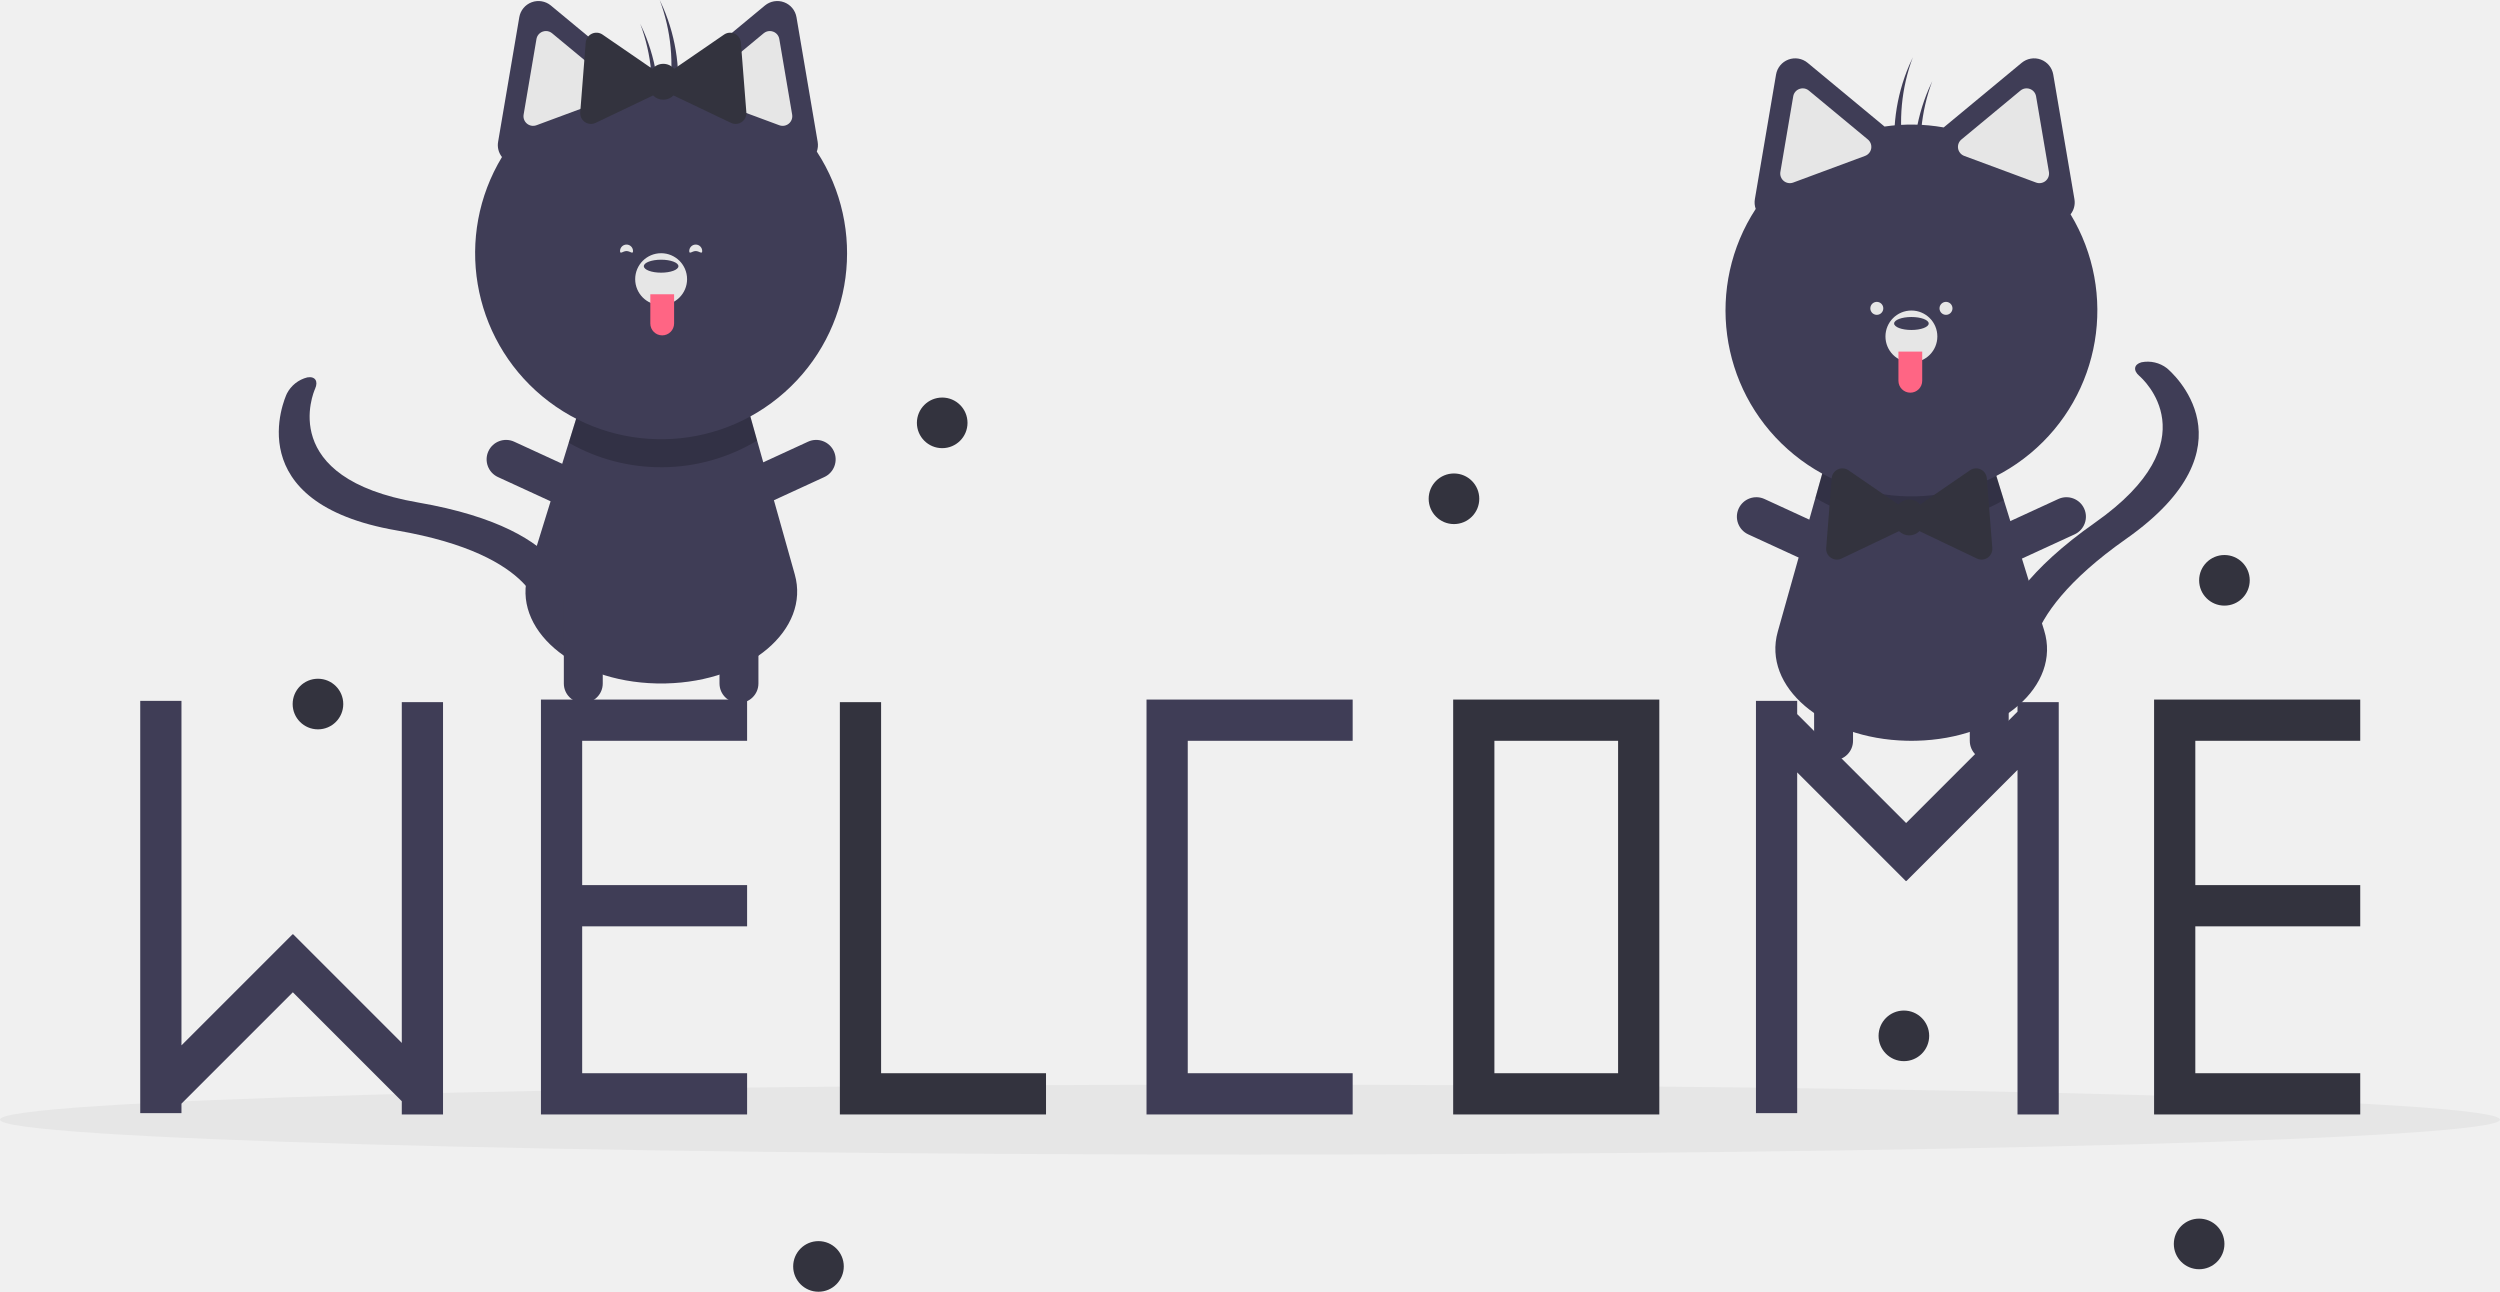
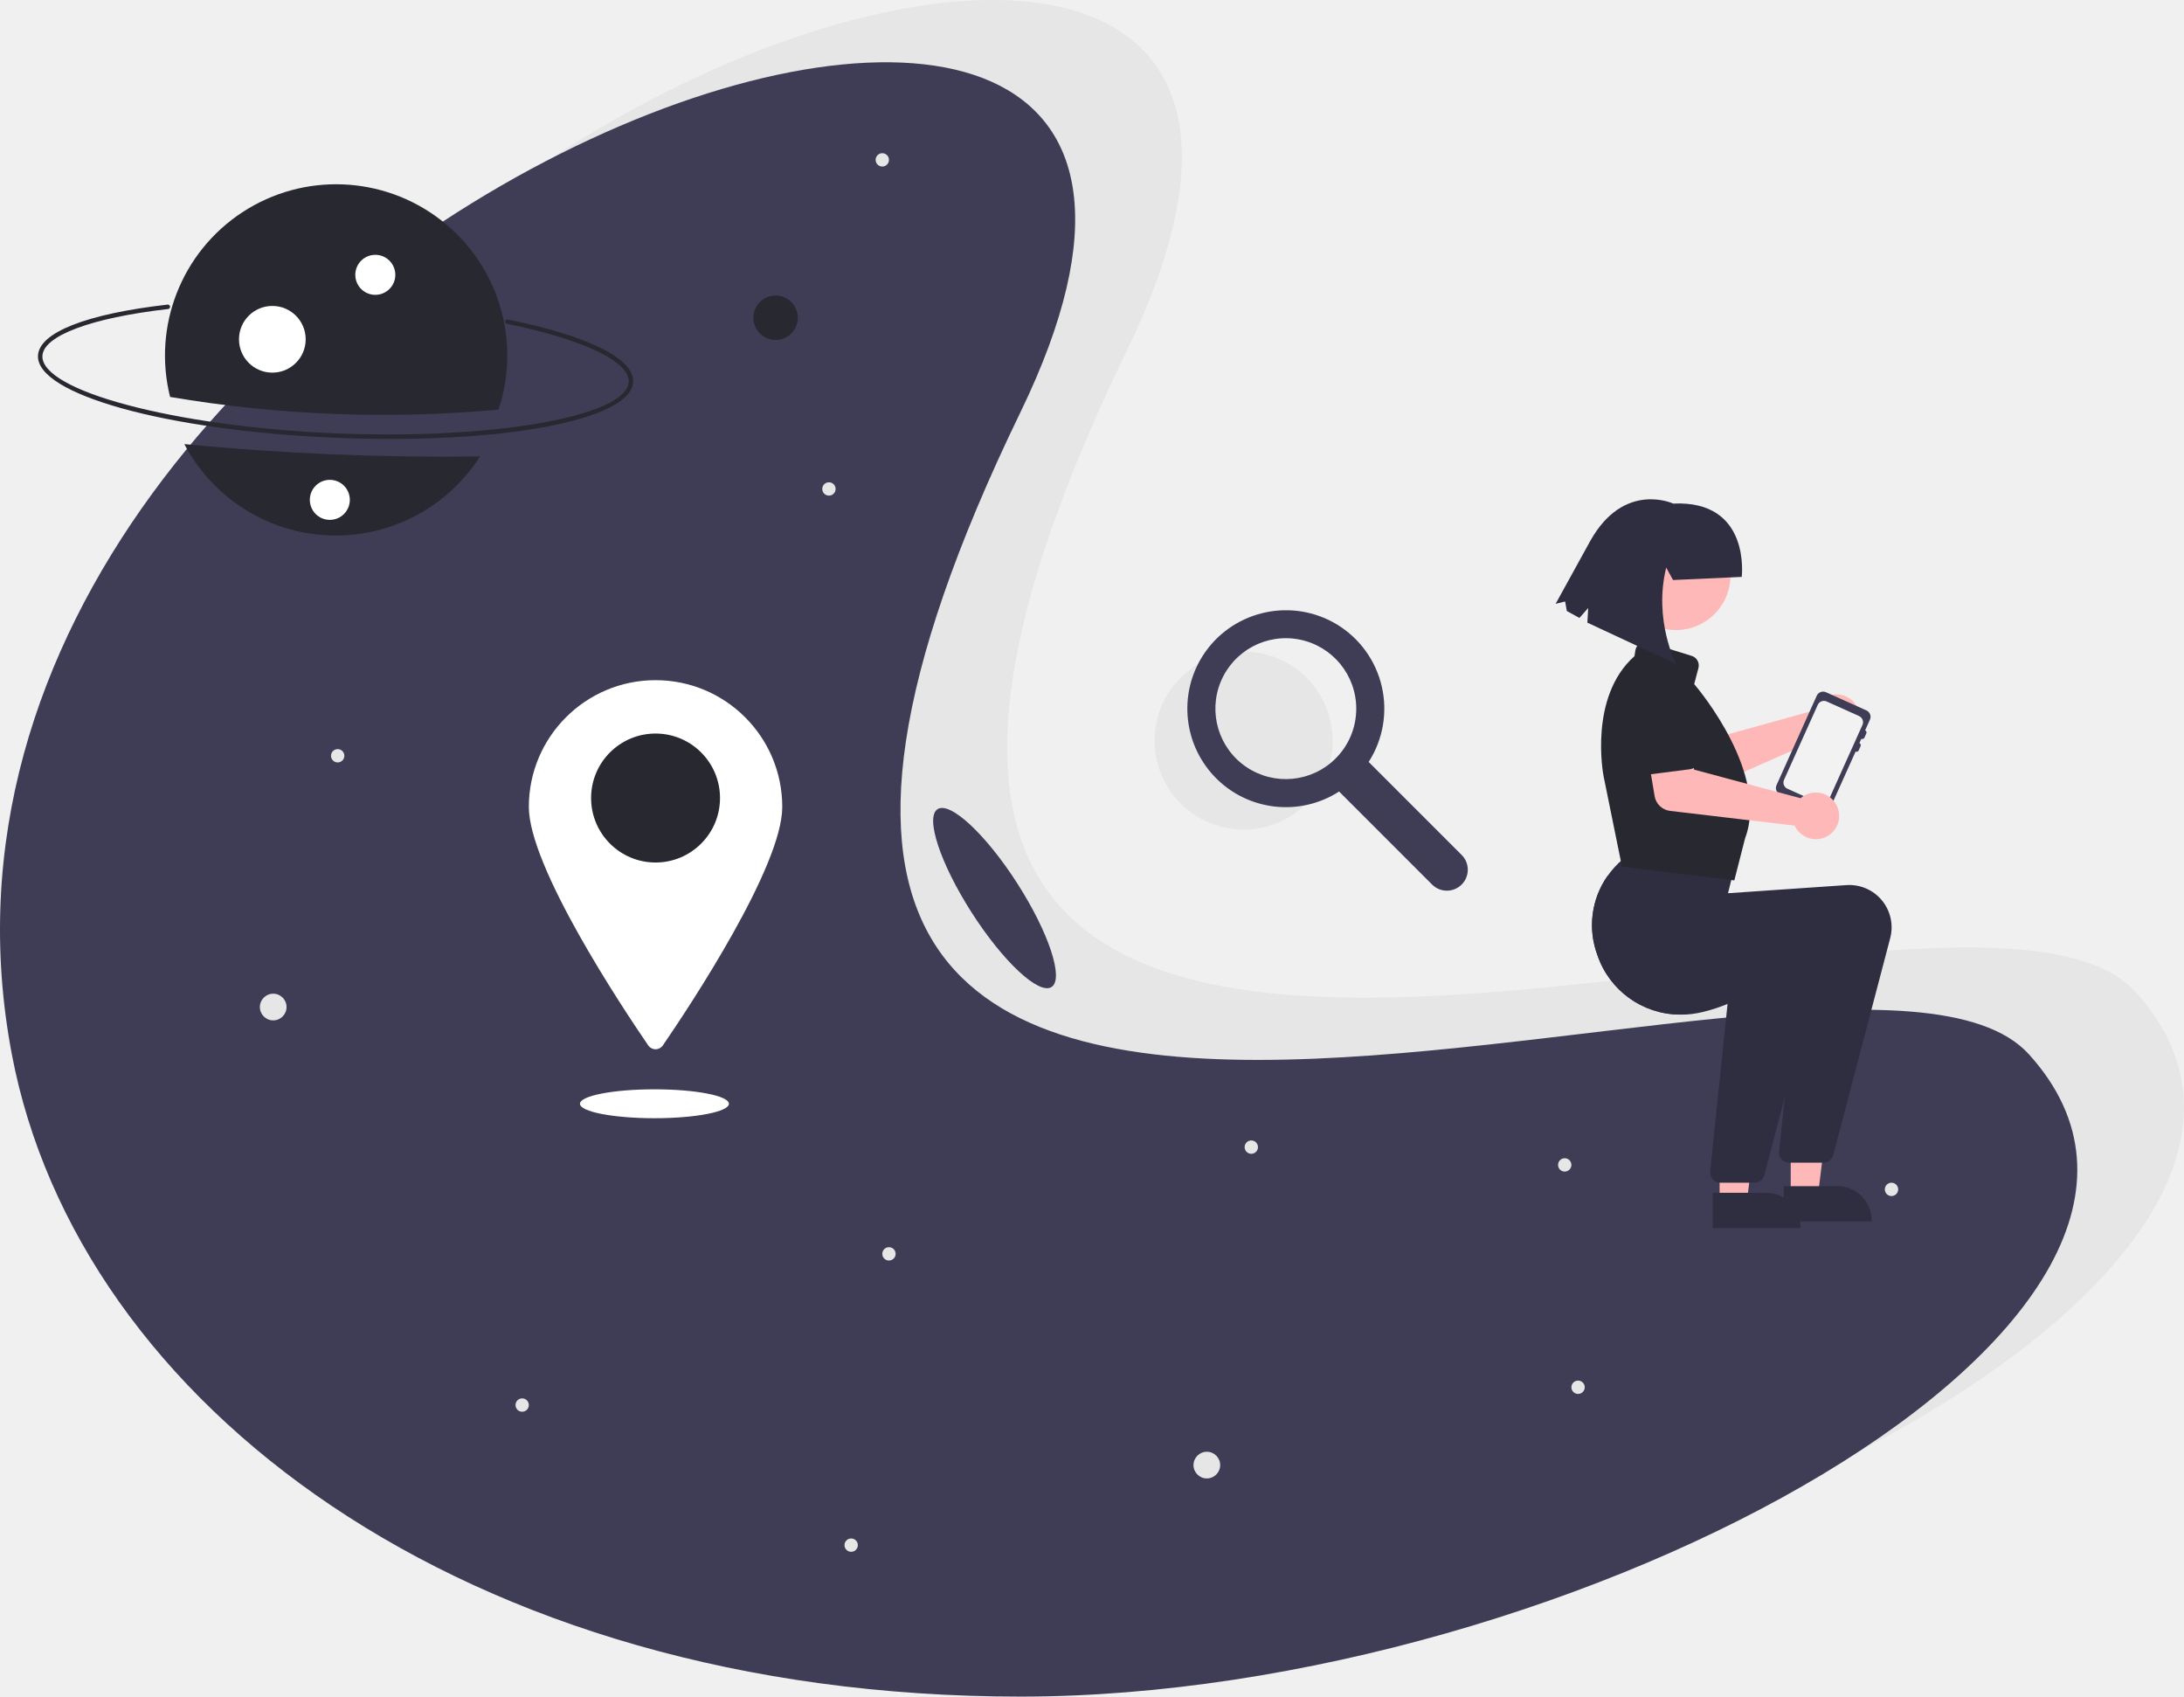
- <svg xmlns="http://www.w3.org/2000/svg" data-name="Layer 1" width="889.076" height="459.38" viewBox="0 0 889.076 459.38">
-   <ellipse cx="444.538" cy="398.169" rx="444.538" ry="12.435" fill="#e6e6e6" />
-   <path d="M836.907,483.742c-.561.008-1.123.015-1.692.015s-1.13-.008-1.692-.015c-29.757-.677-51.326-19.269-45.836-38.777l13.387-47.589,3.383-12.041,59.976,1.023,3.645,11.78,14.348,46.366C888.502,464.119,866.934,483.065,836.907,483.742Z" transform="translate(-155.4622 -220.3102)" fill="#3f3d56" />
-   <path d="M868.079,398.137a66.201,66.201,0,0,1-67.004-.761l3.383-12.041,59.976,1.023Z" transform="translate(-155.4622 -220.3102)" opacity="0.2" />
-   <path d="M865.548,446.544c2.591-9.656,11.106-23.585,34.987-40.38,41.648-29.294,16.803-51.259,15.727-52.18-2.258-1.93-1.925-4.098.775-4.839a11.224,11.224,0,0,1,9.034,2.103c1.348,1.115,32.459,27.683-14.537,60.734-42.295,29.75-33.302,49.169-33.199,49.355,1.133,2.077-.684,3.739-4.063,3.716s-7.039-1.723-8.176-3.797C865.856,460.818,863.135,455.533,865.548,446.544Z" transform="translate(-155.4622 -220.3102)" fill="#3f3d56" />
-   <path d="M807.534,490.677a6.92,6.92,0,0,1-6.92-6.92V453.769a6.92,6.92,0,0,1,13.841,0v29.988A6.92,6.92,0,0,1,807.534,490.677Z" transform="translate(-155.4622 -220.3102)" fill="#3f3d56" />
-   <path d="M813.602,419.484a6.92,6.92,0,0,1-9.179,3.394l-27.243-12.534a6.92,6.92,0,0,1,5.785-12.574l27.243,12.534A6.92,6.92,0,0,1,813.602,419.484Z" transform="translate(-155.4622 -220.3102)" fill="#3f3d56" />
-   <path d="M856.829,419.484a6.92,6.92,0,0,0,9.179,3.394l27.243-12.534a6.92,6.92,0,0,0-5.785-12.574l-27.243,12.534A6.92,6.92,0,0,0,856.829,419.484Z" transform="translate(-155.4622 -220.3102)" fill="#3f3d56" />
-   <path d="M862.897,490.677a6.92,6.92,0,0,0,6.92-6.92V453.769a6.92,6.92,0,1,0-13.841,0v29.988A6.92,6.92,0,0,0,862.897,490.677Z" transform="translate(-155.4622 -220.3102)" fill="#3f3d56" />
-   <path d="M891.818,296.535a6.806,6.806,0,0,0,1.373-5.408l-3.766-22.157-3.766-22.157a6.913,6.913,0,0,0-11.226-4.164L857.127,256.988l-10.426,8.64a65.694,65.694,0,0,0-21.047-.317l-10.043-8.322-17.305-14.34a6.913,6.913,0,0,0-11.226,4.164l-3.766,22.157-3.766,22.157a6.844,6.844,0,0,0,.301,3.474,66.118,66.118,0,1,0,111.969,1.935Z" transform="translate(-155.4622 -220.3102)" fill="#3f3d56" />
-   <path d="M796.572,251.728a3.447,3.447,0,0,0-1.202.218,3.388,3.388,0,0,0-2.184,2.635L788.618,281.451a3.423,3.423,0,0,0,4.565,3.782l25.553-9.479a3.422,3.422,0,0,0,.993-5.844l-0-.001-20.985-17.39A3.392,3.392,0,0,0,796.572,251.728Z" transform="translate(-155.4622 -220.3102)" fill="#e6e6e6" />
-   <path d="M876.167,251.728a3.392,3.392,0,0,0-2.172.792l-20.986,17.391a3.422,3.422,0,0,0,.993,5.844l25.553,9.479a3.423,3.423,0,0,0,4.565-3.782l-4.567-26.87a3.388,3.388,0,0,0-2.184-2.635A3.447,3.447,0,0,0,876.167,251.728Z" transform="translate(-155.4622 -220.3102)" fill="#e6e6e6" />
-   <circle cx="679.753" cy="119.658" r="9.227" fill="#e6e6e6" />
-   <ellipse cx="679.753" cy="115.044" rx="6.151" ry="2.307" fill="#3f3d56" />
-   <path d="M675.14,125.04H683.598a0,0,0,0,1,0,0v10.38a4.229,4.229,0,0,1-4.229,4.229h0a4.229,4.229,0,0,1-4.229-4.229V125.04a0,0,0,0,1,0,0Z" fill="#ff6584" />
-   <path d="M835.729,240.69c-.444.92-.874,1.849-1.279,2.798a65.818,65.818,0,0,0-4.651,35.344c.866-1.256,1.776-2.565,2.701-3.888A65.775,65.775,0,0,1,835.729,240.69Z" transform="translate(-155.4622 -220.3102)" fill="#3f3d56" />
-   <path d="M842.649,249.148c-.444.92-.874,1.849-1.279,2.798A65.818,65.818,0,0,0,836.719,287.29c.866-1.256,1.776-2.565,2.701-3.888A65.775,65.775,0,0,1,842.649,249.148Z" transform="translate(-155.4622 -220.3102)" fill="#3f3d56" />
-   <path d="M863.985,415.199l-.975-12.398-.975-12.398a3.825,3.825,0,0,0-5.98-2.853l-10.25,7.043-7.485,5.143a5.095,5.095,0,0,0-7.749,0l-7.485-5.143L812.838,387.55a3.825,3.825,0,0,0-5.98,2.853l-.975,12.398-.975,12.398a3.825,3.825,0,0,0,5.461,3.752l11.224-5.355,9.223-4.4a5.101,5.101,0,0,0,7.262,0l9.223,4.4,11.224,5.355A3.825,3.825,0,0,0,863.985,415.199Z" transform="translate(-155.4622 -220.3102)" fill="#33333e" />
-   <circle cx="667.451" cy="109.662" r="2.307" fill="#e6e6e6" />
-   <circle cx="692.056" cy="109.662" r="2.307" fill="#e6e6e6" />
-   <path d="M388.888,463.362c.561.008,1.123.015,1.692.015s1.13-.008,1.692-.015c29.757-.677,51.326-19.269,45.836-38.777l-13.387-47.589L421.336,364.955l-59.976,1.023-3.645,11.78-14.348,46.366C337.293,443.739,358.861,462.685,388.888,463.362Z" transform="translate(-155.4622 -220.3102)" fill="#3f3d56" />
-   <path d="M357.715,377.758a66.201,66.201,0,0,0,67.004-.761L421.336,364.955l-59.976,1.023Z" transform="translate(-155.4622 -220.3102)" opacity="0.2" />
-   <path d="M352.962,420.524c-6.473-7.619-20.13-16.565-48.9-21.526-50.177-8.656-37.121-39.139-36.542-40.432,1.215-2.711-.014-4.527-2.771-4.041a11.224,11.224,0,0,0-7.266,5.766c-.741,1.585-17.492,38.91,39.127,48.673,50.957,8.79,51.139,30.19,51.125,30.403-.136,2.362,2.218,3.087,5.263,1.62s5.625-4.569,5.765-6.931C358.791,433.557,358.99,427.616,352.962,420.524Z" transform="translate(-155.4622 -220.3102)" fill="#3f3d56" />
-   <path d="M418.261,470.298a6.92,6.92,0,0,0,6.92-6.92V433.389a6.92,6.92,0,0,0-13.841,0v29.988A6.92,6.92,0,0,0,418.261,470.298Z" transform="translate(-155.4622 -220.3102)" fill="#3f3d56" />
-   <path d="M412.193,399.105a6.92,6.92,0,0,0,9.179,3.394l27.243-12.534a6.92,6.92,0,1,0-5.785-12.574l-27.243,12.534A6.92,6.92,0,0,0,412.193,399.105Z" transform="translate(-155.4622 -220.3102)" fill="#3f3d56" />
-   <path d="M368.966,399.105a6.92,6.92,0,0,1-9.179,3.394l-27.243-12.534a6.92,6.92,0,1,1,5.785-12.574l27.243,12.534A6.92,6.92,0,0,1,368.966,399.105Z" transform="translate(-155.4622 -220.3102)" fill="#3f3d56" />
-   <path d="M362.898,470.298a6.92,6.92,0,0,1-6.92-6.92V433.389a6.92,6.92,0,0,1,13.841,0v29.988A6.92,6.92,0,0,1,362.898,470.298Z" transform="translate(-155.4622 -220.3102)" fill="#3f3d56" />
-   <path d="M445.947,274.221a6.844,6.844,0,0,0,.301-3.474l-3.766-22.157-3.766-22.157a6.913,6.913,0,0,0-11.226-4.164l-17.305,14.34L400.141,244.931a65.694,65.694,0,0,0-21.047.317l-10.426-8.64-17.305-14.34a6.913,6.913,0,0,0-11.226,4.164L336.37,248.59l-3.766,22.157a6.806,6.806,0,0,0,1.373,5.408,66.137,66.137,0,1,0,111.969-1.935Z" transform="translate(-155.4622 -220.3102)" fill="#3f3d56" />
-   <path d="M427.051,232.14,406.066,249.53l-0.0.001a3.422,3.422,0,0,0,.993,5.844l25.553,9.479a3.423,3.423,0,0,0,4.565-3.782l-4.567-26.87a3.388,3.388,0,0,0-2.184-2.635,3.447,3.447,0,0,0-1.202-.218A3.392,3.392,0,0,0,427.051,232.14Z" transform="translate(-155.4622 -220.3102)" fill="#e6e6e6" />
-   <path d="M348.427,231.566a3.388,3.388,0,0,0-2.184,2.635l-4.567,26.87a3.423,3.423,0,0,0,4.565,3.782l25.553-9.479a3.422,3.422,0,0,0,.993-5.844l-20.986-17.391a3.392,3.392,0,0,0-2.172-.792A3.447,3.447,0,0,0,348.427,231.566Z" transform="translate(-155.4622 -220.3102)" fill="#e6e6e6" />
-   <circle cx="235.117" cy="99.278" r="9.227" fill="#e6e6e6" />
-   <ellipse cx="235.117" cy="94.665" rx="6.151" ry="2.307" fill="#3f3d56" />
-   <path d="M390.964,324.971h0A4.229,4.229,0,0,1,395.193,329.2v10.38a0,0,0,0,1,0,0h-8.458a0,0,0,0,1,0,0V329.2A4.229,4.229,0,0,1,390.964,324.971Z" transform="translate(626.4652 444.2411) rotate(-180)" fill="#ff6584" />
-   <path d="M390.066,220.31c.444.92.874,1.849,1.279,2.798a65.818,65.818,0,0,1,4.651,35.344c-.866-1.256-1.776-2.565-2.701-3.888A65.775,65.775,0,0,0,390.066,220.31Z" transform="translate(-155.4622 -220.3102)" fill="#3f3d56" />
-   <path d="M383.146,228.768c.444.92.874,1.849,1.279,2.798a65.818,65.818,0,0,1,4.651,35.344c-.866-1.256-1.776-2.565-2.701-3.888A65.775,65.775,0,0,0,383.146,228.768Z" transform="translate(-155.4622 -220.3102)" fill="#3f3d56" />
-   <path d="M361.81,260.258l.975-12.398.975-12.398a3.825,3.825,0,0,1,5.98-2.853l10.25,7.043,7.485,5.143a5.095,5.095,0,0,1,7.749,0l7.485-5.143,10.25-7.043a3.825,3.825,0,0,1,5.98,2.853l.975,12.398.975,12.398a3.825,3.825,0,0,1-5.461,3.752L404.202,258.655l-9.223-4.4a5.101,5.101,0,0,1-7.262,0l-9.223,4.4L367.27,264.01A3.825,3.825,0,0,1,361.81,260.258Z" transform="translate(-155.4622 -220.3102)" fill="#33333e" />
-   <path d="M400.575,309.592c0,1.274,1.033,0,2.307,0s2.307,1.274,2.307,0a2.307,2.307,0,0,0-4.614,0Z" transform="translate(-155.4622 -220.3102)" fill="#e6e6e6" />
-   <path d="M380.583,309.592c0,1.274-1.033,0-2.307,0s-2.307,1.274-2.307,0a2.307,2.307,0,0,1,4.614,0Z" transform="translate(-155.4622 -220.3102)" fill="#e6e6e6" />
-   <polygon points="481.05 263.451 481.05 248.788 407.736 248.788 407.736 249.705 407.736 263.451 407.736 381.67 407.736 396.333 422.399 396.333 481.05 396.333 481.05 381.67 422.399 381.67 422.399 263.451 481.05 263.451" fill="#3f3d56" />
-   <path d="M672.253,469.099V616.643h73.314V469.099Zm58.651,132.882h-43.988V483.761h43.988Z" transform="translate(-155.4622 -220.3102)" fill="#33333e" />
-   <polygon points="313.344 381.67 313.344 249.705 298.681 249.705 298.681 381.67 298.681 396.333 313.344 396.333 371.995 396.333 371.995 381.67 313.344 381.67" fill="#33333e" />
-   <polygon points="265.69 263.451 265.69 248.788 192.376 248.788 192.376 249.705 192.376 263.451 192.376 314.771 192.376 329.434 192.376 381.67 192.376 396.333 207.039 396.333 265.69 396.333 265.69 381.67 207.039 381.67 207.039 329.434 265.69 329.434 265.69 314.771 207.039 314.771 207.039 263.451 265.69 263.451" fill="#3f3d56" />
-   <polygon points="839.372 263.451 839.372 248.788 766.058 248.788 766.058 249.705 766.058 263.451 766.058 314.771 766.058 329.434 766.058 381.67 766.058 396.333 780.721 396.333 839.372 396.333 839.372 381.67 780.721 381.67 780.721 329.434 839.372 329.434 839.372 314.771 780.721 314.771 780.721 263.451 839.372 263.451" fill="#33333e" />
-   <polygon points="142.889 249.705 142.889 370.89 104.228 332.23 104.14 332.319 104.058 332.237 64.535 371.76 64.535 249.247 49.872 249.247 49.872 395.875 64.535 395.875 64.535 392.496 104.147 352.884 142.889 391.627 142.889 396.333 157.552 396.333 157.552 249.705 142.889 249.705" fill="#3f3d56" />
-   <polygon points="717.488 249.705 717.488 253.083 677.876 292.695 639.133 253.953 639.133 249.247 624.47 249.247 624.47 395.875 639.133 395.875 639.133 274.689 677.794 313.35 677.883 313.261 677.964 313.342 717.488 273.819 717.488 396.333 732.15 396.333 732.15 249.705 717.488 249.705" fill="#3f3d56" />
-   <circle cx="335.076" cy="150.38" r="9" fill="#33333e" />
-   <circle cx="113.076" cy="250.38" r="9" fill="#33333e" />
-   <circle cx="291.076" cy="450.38" r="9" fill="#33333e" />
-   <circle cx="517.076" cy="177.38" r="9" fill="#33333e" />
-   <circle cx="782.076" cy="442.38" r="9" fill="#33333e" />
-   <circle cx="791.076" cy="206.38" r="9" fill="#33333e" />
-   <circle cx="677.076" cy="368.38" r="9" fill="#33333e" />
+ <svg xmlns="http://www.w3.org/2000/svg" data-name="Layer 1" width="982.487" height="763.014" viewBox="0 0 982.487 763.014">
+   <circle cx="559.433" cy="333.061" r="40.03" fill="#e6e6e6" />
+   <path d="M766.295,452.995l-41.832-41.832a44.307,44.307,0,0,0-14.426-61.926,44.458,44.458,0,0,0-58.914,12.238,44.307,44.307,0,0,0,60.033,62.995l41.832,41.832A9.409,9.409,0,0,0,766.295,452.995ZM709.594,409.601a31.684,31.684,0,1,1,9.28-22.404A31.586,31.586,0,0,1,709.594,409.601Z" transform="translate(-108.7563 -68.49293)" fill="#3f3d56" />
+   <path d="M1069.529,514.699C1176.509,633.007,866.392,803.507,615.809,803.507S191.863,671.4,162.09,514.699C89.9,134.752,777.167-106.741,615.809,225.891,380.612,710.739,985.28,421.528,1069.529,514.699Z" transform="translate(-108.7563 -68.49293)" fill="#e6e6e6" />
+   <path d="M1021.529,542.699C1128.509,661.007,818.392,831.507,567.809,831.507S143.863,699.4,114.09,542.699C41.9,162.752,729.167-78.741,567.809,253.891,332.612,738.739,937.28,449.528,1021.529,542.699Z" transform="translate(-108.7563 -68.49293)" fill="#3f3d56" />
+   <path d="M258.35,265.318c-75.067-3.305-133.271-19.498-132.507-36.864.458-10.412,21.703-18.784,58.287-22.97a1,1,0,1,1,.227,1.987c-34.462,3.943-56.117,12.017-56.516,21.071-.691,15.705,59.114,31.631,130.597,34.778s132.456-7.461,133.148-23.166c.4-9.092-20.597-19.066-54.798-26.028a1,1,0,1,1,.399-1.96c36.301,7.391,56.857,17.624,56.397,28.076C392.82,257.609,333.418,268.623,258.35,265.318Z" transform="translate(-108.7563 -68.49293)" fill="#282930" />
+   <path d="M191.679,268.227a76.983,76.983,0,0,0,133.036,5.522A1211.976,1211.976,0,0,1,191.679,268.227Z" transform="translate(-108.7563 -68.49293)" fill="#282930" />
+   <path d="M333.019,252.713a76.997,76.997,0,1,0-147.749-5.706A572.233,572.233,0,0,0,333.019,252.713Z" transform="translate(-108.7563 -68.49293)" fill="#282930" />
+   <circle cx="168.834" cy="123.601" r="9" fill="#fff" />
+   <circle cx="122.513" cy="152.591" r="15" fill="#fff" />
+   <circle cx="348.905" cy="142.898" r="10" fill="#282930" />
+   <circle cx="122.905" cy="452.898" r="6" fill="#e6e6e6" />
+   <circle cx="542.905" cy="658.898" r="6" fill="#e6e6e6" />
+   <circle cx="151.905" cy="339.898" r="3" fill="#e6e6e6" />
+   <circle cx="399.905" cy="563.898" r="3" fill="#e6e6e6" />
+   <circle cx="850.905" cy="534.898" r="3" fill="#e6e6e6" />
+   <circle cx="709.905" cy="623.898" r="3" fill="#e6e6e6" />
+   <circle cx="562.905" cy="515.898" r="3" fill="#e6e6e6" />
+   <circle cx="372.905" cy="219.898" r="3" fill="#e6e6e6" />
+   <circle cx="396.905" cy="71.898" r="3" fill="#e6e6e6" />
+   <circle cx="382.905" cy="694.898" r="3" fill="#e6e6e6" />
+   <circle cx="234.905" cy="631.898" r="3" fill="#e6e6e6" />
+   <circle cx="703.905" cy="523.898" r="3" fill="#e6e6e6" />
+   <circle cx="148.374" cy="224.799" r="9" fill="#fff" />
+   <path d="M460.661,431.391c0,26.88-41.559,89.516-53.705,107.247a3.992,3.992,0,0,1-6.591,0c-12.145-17.731-53.705-80.366-53.705-107.247a57,57,0,1,1,114,0Z" transform="translate(-108.7563 -68.49293)" fill="#fff" />
+   <circle cx="294.905" cy="358.898" r="29" fill="#282930" />
+   <ellipse cx="294.405" cy="496.398" rx="33.5" ry="6.5" fill="#fff" />
+   <path d="M925.61,386.412a10.527,10.527,0,0,0-.641,1.529l-47.783,13.277-8.611-8.427L854.159,404.124,867.953,420.523a8,8,0,0,0,9.353,2.169l51.616-22.785a10.497,10.497,0,1,0-3.313-13.495Z" transform="translate(-108.7563 -68.49293)" fill="#ffb8b8" />
+   <path d="M875.502,401.996l-17.935,13.96a4.5,4.5,0,0,1-6.682-1.337L839.738,394.891a12.497,12.497,0,0,1,19.769-15.294l16.338,15.594a4.5,4.5,0,0,1-.344,6.805Z" transform="translate(-108.7563 -68.49293)" fill="#282930" />
+   <path d="M930.192,379.81l18.188,8.183a3.149,3.149,0,0,1,1.58,4.164l-2.153,4.786a1.053,1.053,0,0,1,.527,1.388l-.861,1.915a1.053,1.053,0,0,1-1.388.527l-.861,1.915a1.053,1.053,0,0,1,.527,1.388l-.861,1.915a1.053,1.053,0,0,1-1.388.527L931.871,432.362a3.149,3.149,0,0,1-4.164,1.58l-18.188-8.183a3.149,3.149,0,0,1-1.58-4.164l18.089-40.205A3.149,3.149,0,0,1,930.192,379.81Z" transform="translate(-108.7563 -68.49293)" fill="#3f3d56" />
+   <path d="M912.821,423.212l14.591,6.571a3.034,3.034,0,0,0,3.999-1.512l6.739-14.99,2.341-5.196,6.099-13.562a3.026,3.026,0,0,0-1.511-3.989l-4.587-2.068L930.477,383.964a3.021,3.021,0,0,0-3.989,1.522L920.589,398.597l-6.718,14.927-2.561,5.7A3.022,3.022,0,0,0,912.821,423.212Z" transform="translate(-108.7563 -68.49293)" fill="#f2f2f2" />
+   <polygon points="773.577 540.443 785.837 540.442 791.67 493.154 773.575 493.155 773.577 540.443" fill="#ffb8b8" />
+   <path d="M879.207,604.933l24.144-.001h.001a15.386,15.386,0,0,1,15.386,15.386v.5l-39.531.001Z" transform="translate(-108.7563 -68.49293)" fill="#2f2e41" />
+   <polygon points="805.577 537.443 817.837 537.442 823.67 490.154 805.575 490.155 805.577 537.443" fill="#ffb8b8" />
+   <path d="M911.207,601.933l24.144-.001h.001a15.386,15.386,0,0,1,15.386,15.386v.5l-39.531.001Z" transform="translate(-108.7563 -68.49293)" fill="#2f2e41" />
+   <path d="M827.341,497.971a39.41,39.41,0,0,0,36.9,26.81l.62.01c6.33.18,13.76-1.86,21.05-4.79,14.4-5.79,28.23-15.06,31.9-17.61l-6.22,59.79-2.52,24.24a4.514,4.514,0,0,0,4.48,4.97h15.53a4.505,4.505,0,0,0,4.36-3.36l25.64-97.65a19.032,19.032,0,0,0-19.71-23.83l-53.26,3.65,3.72-14.88-47.54-3.16-.14.1c-1.14.83-2.25,1.7-3.31,2.61a40.271,40.271,0,0,0-6.99,7.66A38.487,38.487,0,0,0,827.341,497.971Z" transform="translate(-108.7563 -68.49293)" fill="#2f2e41" />
+   <path d="M827.341,497.971a39.41,39.41,0,0,0,36.9,26.81,196.146,196.146,0,0,0,22.57-13.39l-.9,8.61-7.84,75.42a4.514,4.514,0,0,0,4.48,4.97h15.53a4.505,4.505,0,0,0,4.36-3.36l9.15-34.85,16.49-62.8a19.032,19.032,0,0,0-19.71-23.83l-53.26,3.65,3.72-14.88-26.98-1.79A38.487,38.487,0,0,0,827.341,497.971Z" transform="translate(-108.7563 -68.49293)" fill="#2f2e41" />
+   <path d="M838.774,458.321l-.358-.043-8.295-40.785c-.071-.354-6.852-35.533,13.937-53.924l.362-2.517a4.5,4.5,0,0,1,5.787-3.658l19.585,6.075a4.491,4.491,0,0,1,3.019,5.442l-1.904,7.242c2.64,3.1,33.715,40.512,22.89,69.335L888.949,464.439Z" transform="translate(-108.7563 -68.49293)" fill="#282930" />
+   <path d="M920.094,426.49a10.526,10.526,0,0,0-1.329.99l-47.897-12.858-3.131-11.634-18.175,2.431,3.542,21.134a8,8,0,0,0,6.951,6.622l56.032,6.619a10.497,10.497,0,1,0,4.008-13.305Z" transform="translate(-108.7563 -68.49293)" fill="#ffb8b8" />
+   <path d="M869.022,414.436,846.481,417.34a4.5,4.5,0,0,1-5.074-4.548l.43-22.655a12.497,12.497,0,0,1,24.799-3.121l6.142,21.734a4.5,4.5,0,0,1-3.756,5.686Z" transform="translate(-108.7563 -68.49293)" fill="#282930" />
+   <circle cx="753.921" cy="258.804" r="24.561" fill="#ffb8b8" />
+   <path d="M861.385,329.348l-3.075-5.6c-5.825,23.732,4.464,43.373,4.464,43.373l-39.932-18.601.38-6.6-3.951,4.484-5.677-3.129-.75-4.281-4.286,1.062,15.644-28.387c15.182-27.013,37.255-16.7,37.255-16.7,35.115-1.669,30.827,32.975,30.827,32.975Z" transform="translate(-108.7563 -68.49293)" fill="#2f2e41" />
+   <ellipse cx="556.161" cy="472.391" rx="12.179" ry="47.5" transform="translate(-275.7517 306.3624) rotate(-32.66242)" fill="#3f3d56" />
</svg>
